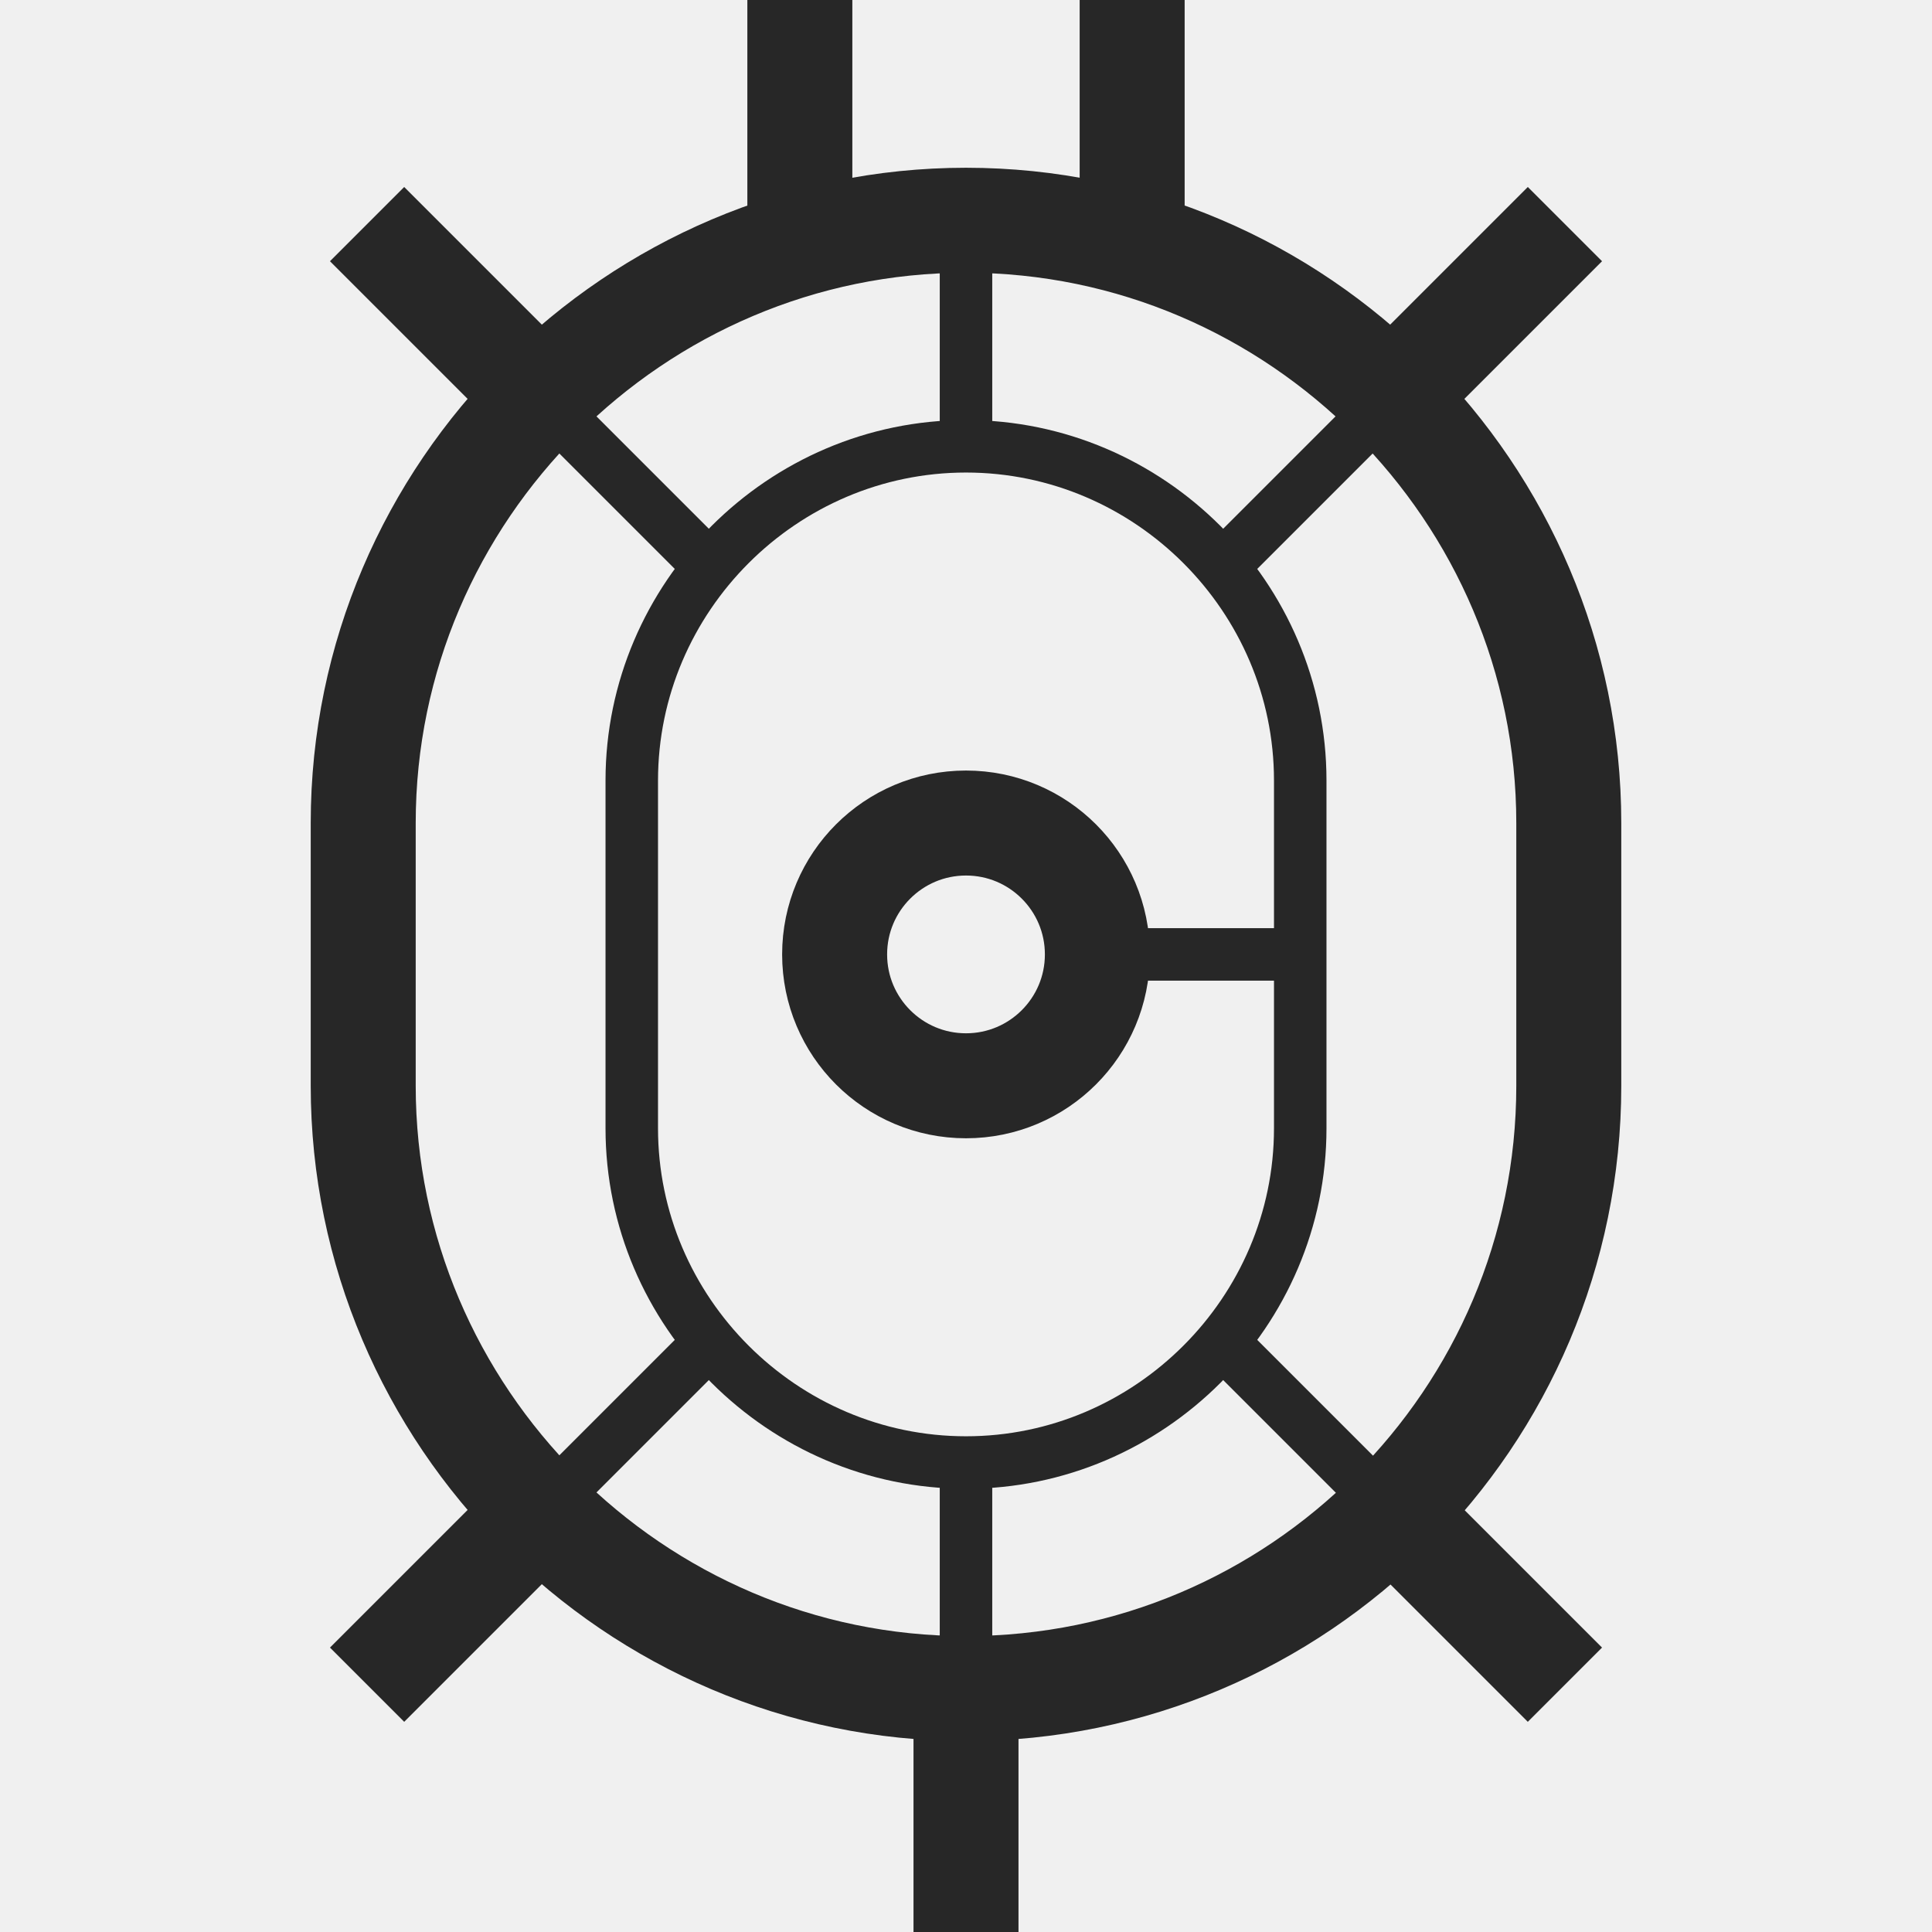
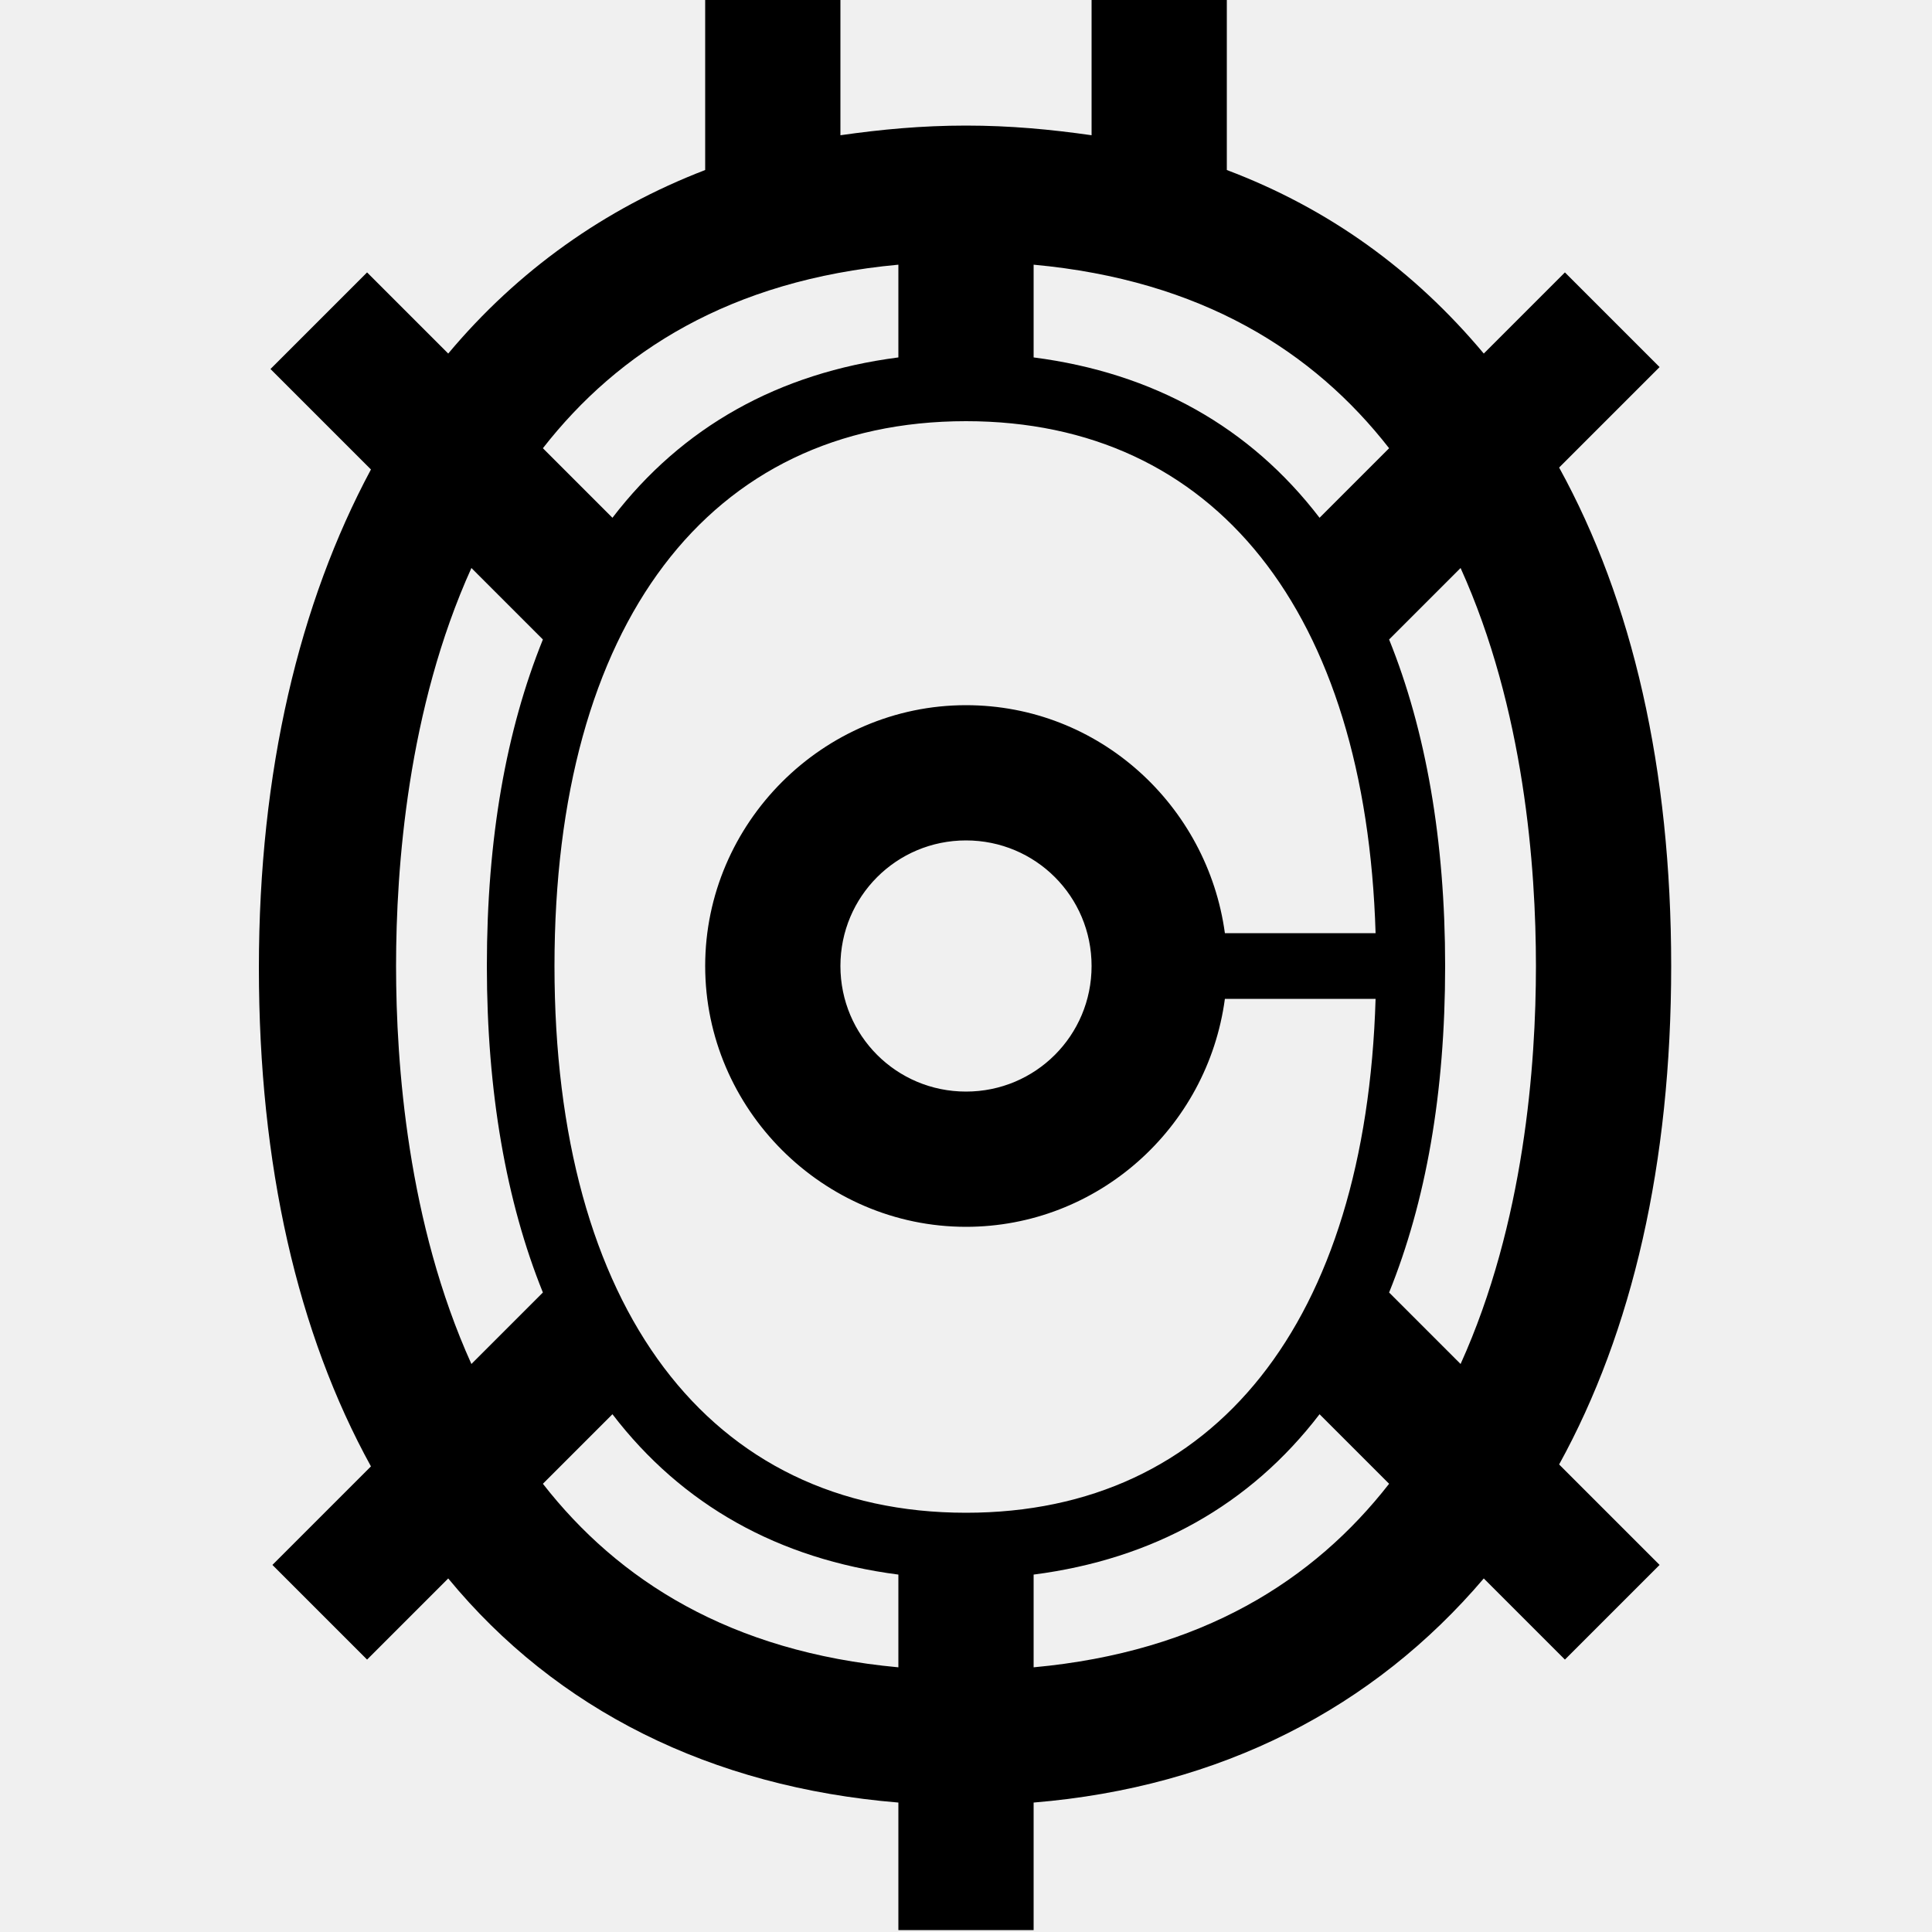
- <svg xmlns="http://www.w3.org/2000/svg" version="1.1" id="Calque_1" x="0px" y="0px" viewBox="0 0 100 100" style="enable-background:new 0 0 100 100;" xml:space="preserve">
+ <svg xmlns="http://www.w3.org/2000/svg" version="1.1" id="Radio_Wislon_Logo" x="0px" y="0px" viewBox="0 0 100 100" style="enable-background:new 0 0 100 100;" xml:space="preserve">
  <style type="text/css">
- 	.st0{fill:#FFFFFF;fill-opacity:0;}
- 	.st1{fill:none;stroke:#272727;stroke-width:5.434;stroke-miterlimit:10;}
- 	.st2{fill:none;stroke:#272727;stroke-width:2.717;stroke-miterlimit:10;}
+ 	.st0{opacity:0;}
</style>
-   <rect y="0" class="st0" width="100" height="100" />
-   <path class="st1" d="M50,87.4L50,87.4c-17.2,0-31.2-14.1-31.2-31.2V42.6c0-17.2,14.1-31.2,31.2-31.2h0c17.2,0,31.2,14.1,31.2,31.2  v13.6C81.2,73.4,67.2,87.4,50,87.4z" />
-   <path class="st2" d="M50,75.7L50,75.7c-9.5,0-17.3-7.8-17.3-17.3v-18c0-9.5,7.8-17.3,17.3-17.3h0c9.5,0,17.3,7.8,17.3,17.3v18  C67.3,67.9,59.5,75.7,50,75.7z" />
-   <circle class="st1" cx="50" cy="49.4" r="6.8" />
-   <line class="st1" x1="41.4" y1="12.6" x2="41.4" y2="0" />
-   <line class="st1" x1="58.6" y1="12.6" x2="58.6" y2="0" />
-   <line class="st1" x1="50" y1="100" x2="50" y2="87.4" />
-   <line class="st1" x1="81" y1="87.2" x2="72.1" y2="78.3" />
-   <line class="st1" x1="19" y1="87.2" x2="27.9" y2="78.3" />
-   <line class="st2" x1="50" y1="87.4" x2="50" y2="75.7" />
-   <line class="st2" x1="72.1" y1="78.3" x2="63.8" y2="70" />
-   <line class="st2" x1="27.9" y1="78.3" x2="36.2" y2="70" />
-   <line class="st1" x1="81" y1="11.6" x2="72.1" y2="20.5" />
-   <line class="st1" x1="19" y1="11.6" x2="27.9" y2="20.5" />
-   <line class="st2" x1="50" y1="11.4" x2="50" y2="23.1" />
-   <line class="st2" x1="72.1" y1="20.5" x2="63.8" y2="28.8" />
-   <line class="st2" x1="27.9" y1="20.5" x2="36.2" y2="28.8" />
-   <line class="st2" x1="56.8" y1="49.4" x2="67.3" y2="49.4" />
+   <rect id="Frame" class="st0" width="100" height="100" />
+   <path id="Logo" d="M86.5,50c0-10.2-2-18.9-5.8-25.8l5.2-5.2L81,14.1l-4.2,4.2c-3.6-4.3-8-7.5-13.3-9.5V0h-7v7  c-2.1-0.3-4.2-0.5-6.5-0.5S45.6,6.7,43.5,7V0h-7v8.8c-5.2,2-9.7,5.2-13.3,9.5L19,14.1l-5,5l5.2,5.2c-3.7,6.9-5.8,15.6-5.8,25.8  c0,10.2,2,18.9,5.8,25.8L14.1,81l4.9,4.9l4.2-4.2c5.6,6.8,13.6,10.8,23.3,11.6v6.6h7v-6.6c9.7-0.8,17.6-4.9,23.3-11.6l4.2,4.2  l4.9-4.9l-5.2-5.2C84.5,68.9,86.5,60.2,86.5,50z M79.5,50c0,5.1-0.6,13.3-3.9,20.6l-3.7-3.7c1.9-4.7,2.9-10.3,2.9-16.9  c0-6.5-1-12.2-2.9-16.9l3.7-3.7C78.9,36.7,79.5,44.9,79.5,50z M50,78.3c-13.3,0-21.3-10.6-21.3-28.3S36.7,21.8,50,21.8  c12.9,0,20.7,9.9,21.2,26.5h-7.8c-0.9-6.6-6.5-11.8-13.4-11.8c-7.4,0-13.5,6.1-13.5,13.5c0,7.4,6.1,13.5,13.5,13.5  c6.8,0,12.5-5.1,13.4-11.8h7.8C70.7,68.4,62.9,78.3,50,78.3z M56.5,50c0,3.6-2.9,6.5-6.5,6.5s-6.5-2.9-6.5-6.5s2.9-6.5,6.5-6.5  S56.5,46.4,56.5,50z M71.9,23.2l-3.6,3.6c-3.6-4.7-8.6-7.5-14.8-8.3v-4.8C62.2,14.5,68,18.2,71.9,23.2z M46.5,13.7v4.8  c-6.2,0.8-11.2,3.6-14.8,8.3l-3.6-3.6C32,18.2,37.8,14.5,46.5,13.7z M20.5,50c0-5.1,0.6-13.3,3.9-20.6l3.7,3.7  c-1.9,4.7-2.9,10.3-2.9,16.9c0,6.5,1,12.2,2.9,16.9l-3.7,3.7C21.1,63.3,20.5,55.1,20.5,50z M28.1,76.8l3.6-3.6  c3.6,4.7,8.6,7.5,14.8,8.3v4.8C37.8,85.5,32,81.8,28.1,76.8z M53.5,86.3v-4.8c6.2-0.8,11.2-3.6,14.8-8.3l3.6,3.6  C68,81.8,62.2,85.5,53.5,86.3z" />
</svg>
